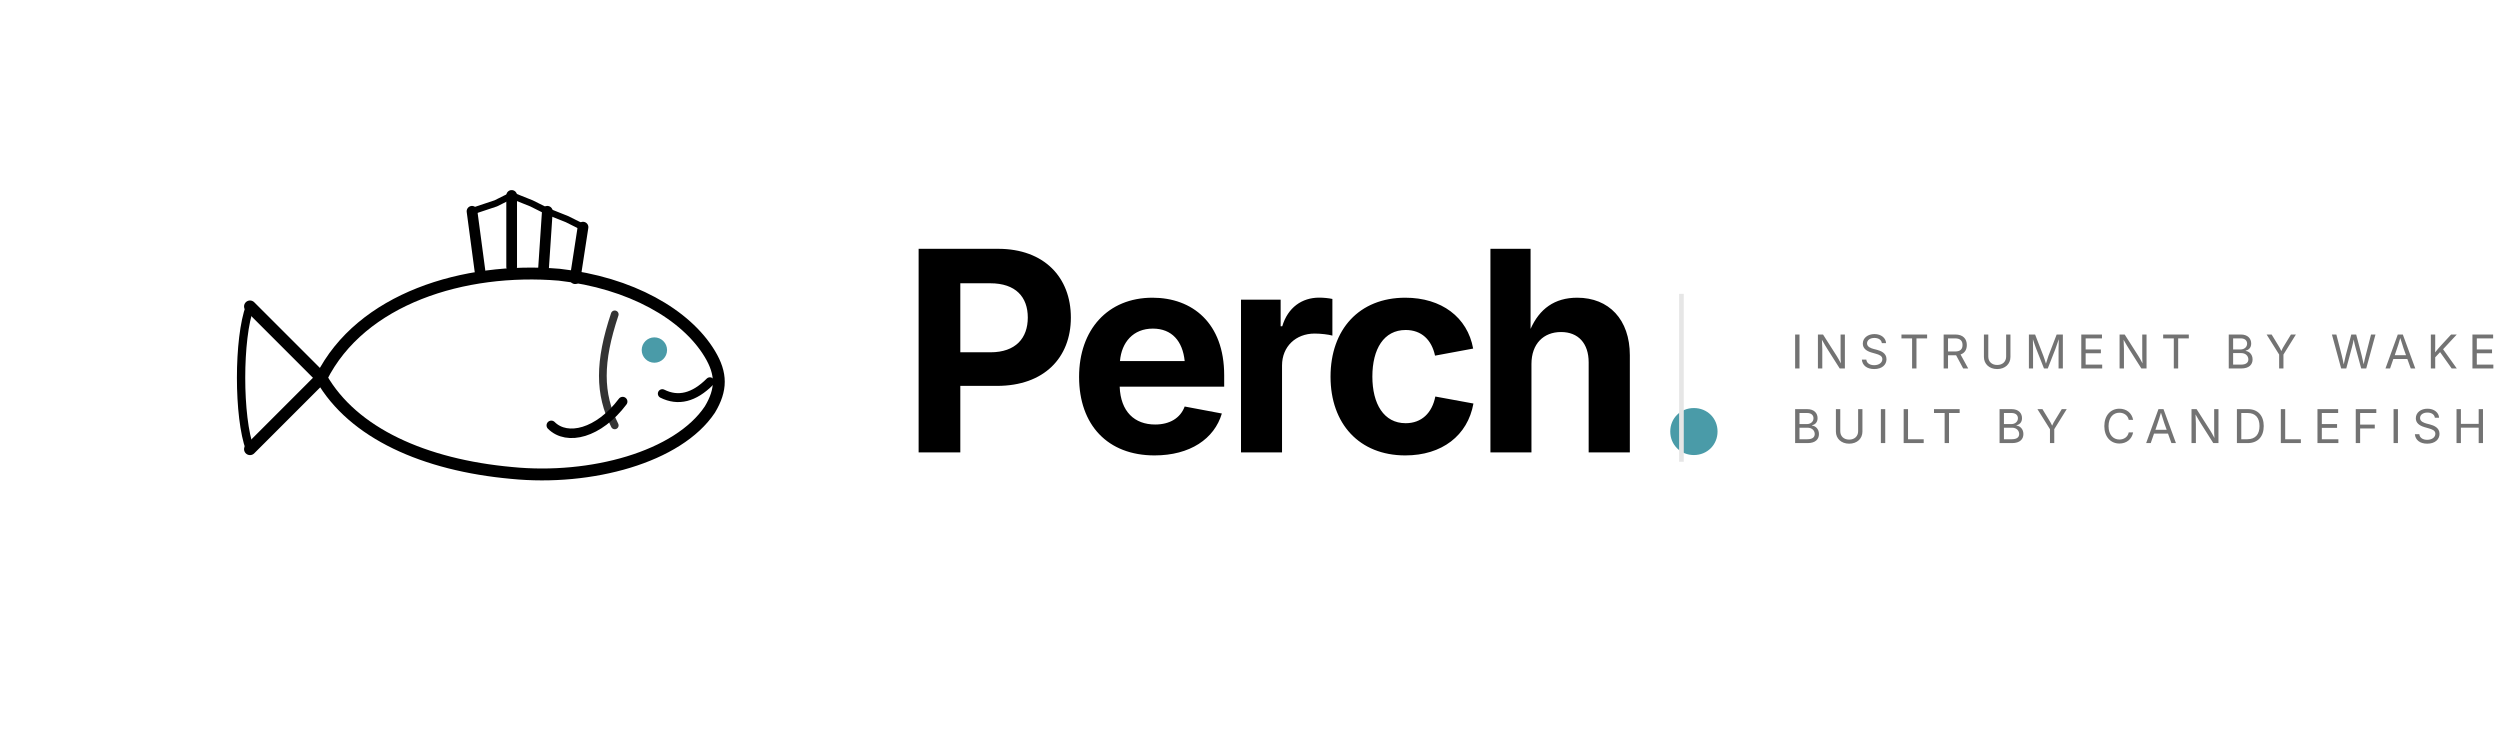
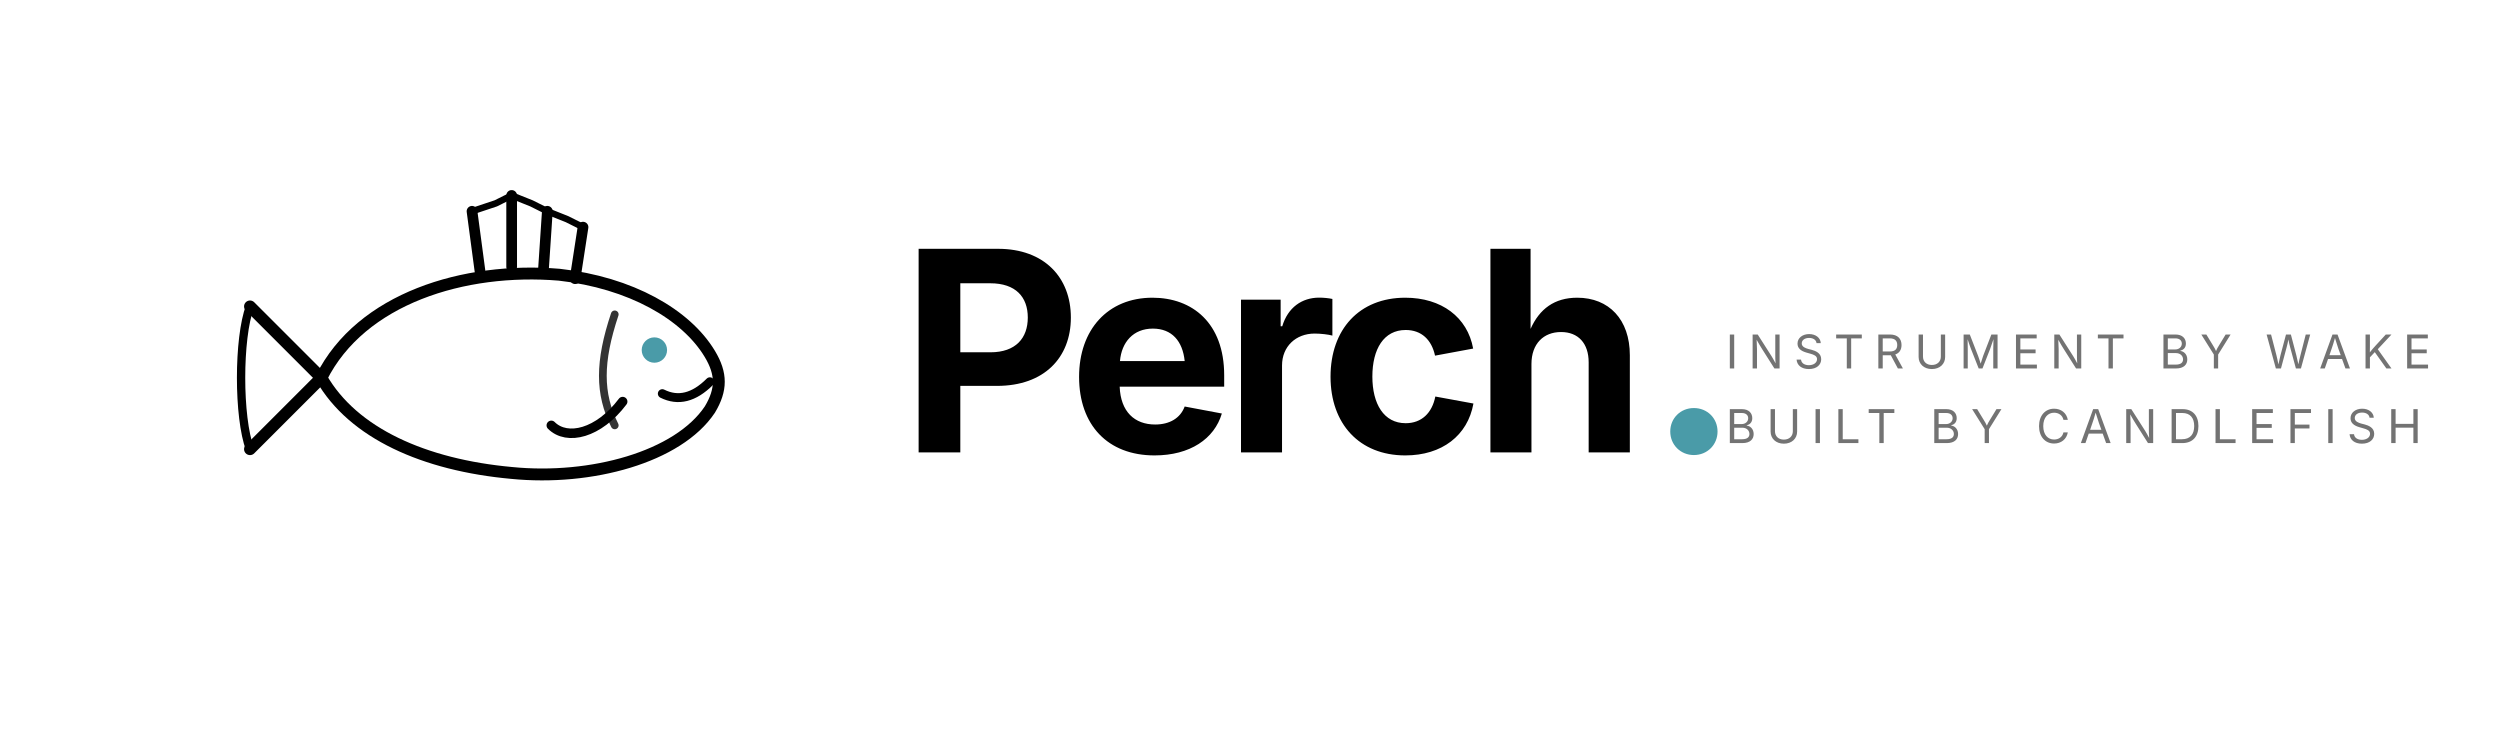
<svg xmlns="http://www.w3.org/2000/svg" width="536" height="162" viewBox="0 0 536 162" fill="none">
  <g transform="translate(40 30)">
    <path d="M28.9 51C37.4 34 59.5 27.2 79.9 28.9C95.2 30.6 107.1 37.4 112.2 45.9C114.75 50.15 114.75 53.55 112.2 57.8C105.4 68 86.7 73.1 69.7 71.4C51 69.7 35.7 62.9 28.9 51Z" stroke="#000000" stroke-width="2.55" stroke-linecap="round" stroke-linejoin="round" />
    <circle cx="100.3" cy="45.05" r="2.72" fill="#4A9BA8" />
    <path d="M112.2 51.85C108.8 55.25 105.4 56.1 102 54.4" stroke="#000000" stroke-width="1.913" stroke-linecap="round" />
    <path d="M62.9 28.05L61.2 15.3" stroke="#000000" stroke-width="2.295" stroke-linecap="round" />
    <path d="M69.7 27.2V11.9" stroke="#000000" stroke-width="2.295" stroke-linecap="round" />
    <path d="M76.5 28.05L77.35 15.3" stroke="#000000" stroke-width="2.295" stroke-linecap="round" />
    <path d="M83.3 29.75L85 18.7" stroke="#000000" stroke-width="2.295" stroke-linecap="round" />
    <path d="M61.2 15.3L66.3 13.6L69.7 11.9L73.95 13.6L77.35 15.3L81.6 17L85 18.7" stroke="#000000" stroke-width="1.403" stroke-linecap="round" stroke-linejoin="round" />
    <path d="M28.9 51C25.5 47.6 18.7 40.8 13.6 35.7" stroke="#000000" stroke-width="2.55" stroke-linecap="round" />
    <path d="M28.9 51C25.5 54.4 18.7 61.2 13.6 66.3" stroke="#000000" stroke-width="2.55" stroke-linecap="round" />
    <path d="M13.6 35.7C11.05 42.5 11.05 59.5 13.6 66.3" stroke="#000000" stroke-width="1.785" stroke-linecap="round" />
    <path d="M91.8 37.4C88.4 47.6 88.4 54.4 91.8 61.2" stroke="#000000" stroke-width="1.657" stroke-linecap="round" opacity="0.8" />
    <path d="M93.5 56.1C88.4 62.9 81.6 64.6 78.2 61.2" stroke="#000000" stroke-width="2.04" stroke-linecap="round" />
  </g>
  <text x="193" y="97" fill="#000000" font-family="Inter, Arial, sans-serif" font-size="60" font-weight="700" letter-spacing="-0.04em">
    Perch<tspan fill="#4A9BA8">.</tspan>
  </text>
-   <rect x="360" y="63" width="1" height="36" fill="#E6E6E6" />
  <text fill="#737373" font-family="Inter, Arial, sans-serif" font-size="10" letter-spacing="0.22em">
-     <tspan x="384" y="79">INSTRUMENT BY WAKE</tspan>
-     <tspan x="384" y="95">BUILT BY CANDLEFISH</tspan>
+     <tspan x="370" y="79">INSTRUMENT BY WAKE</tspan>
+     <tspan x="370" y="95">BUILT BY CANDLEFISH</tspan>
  </text>
</svg>
